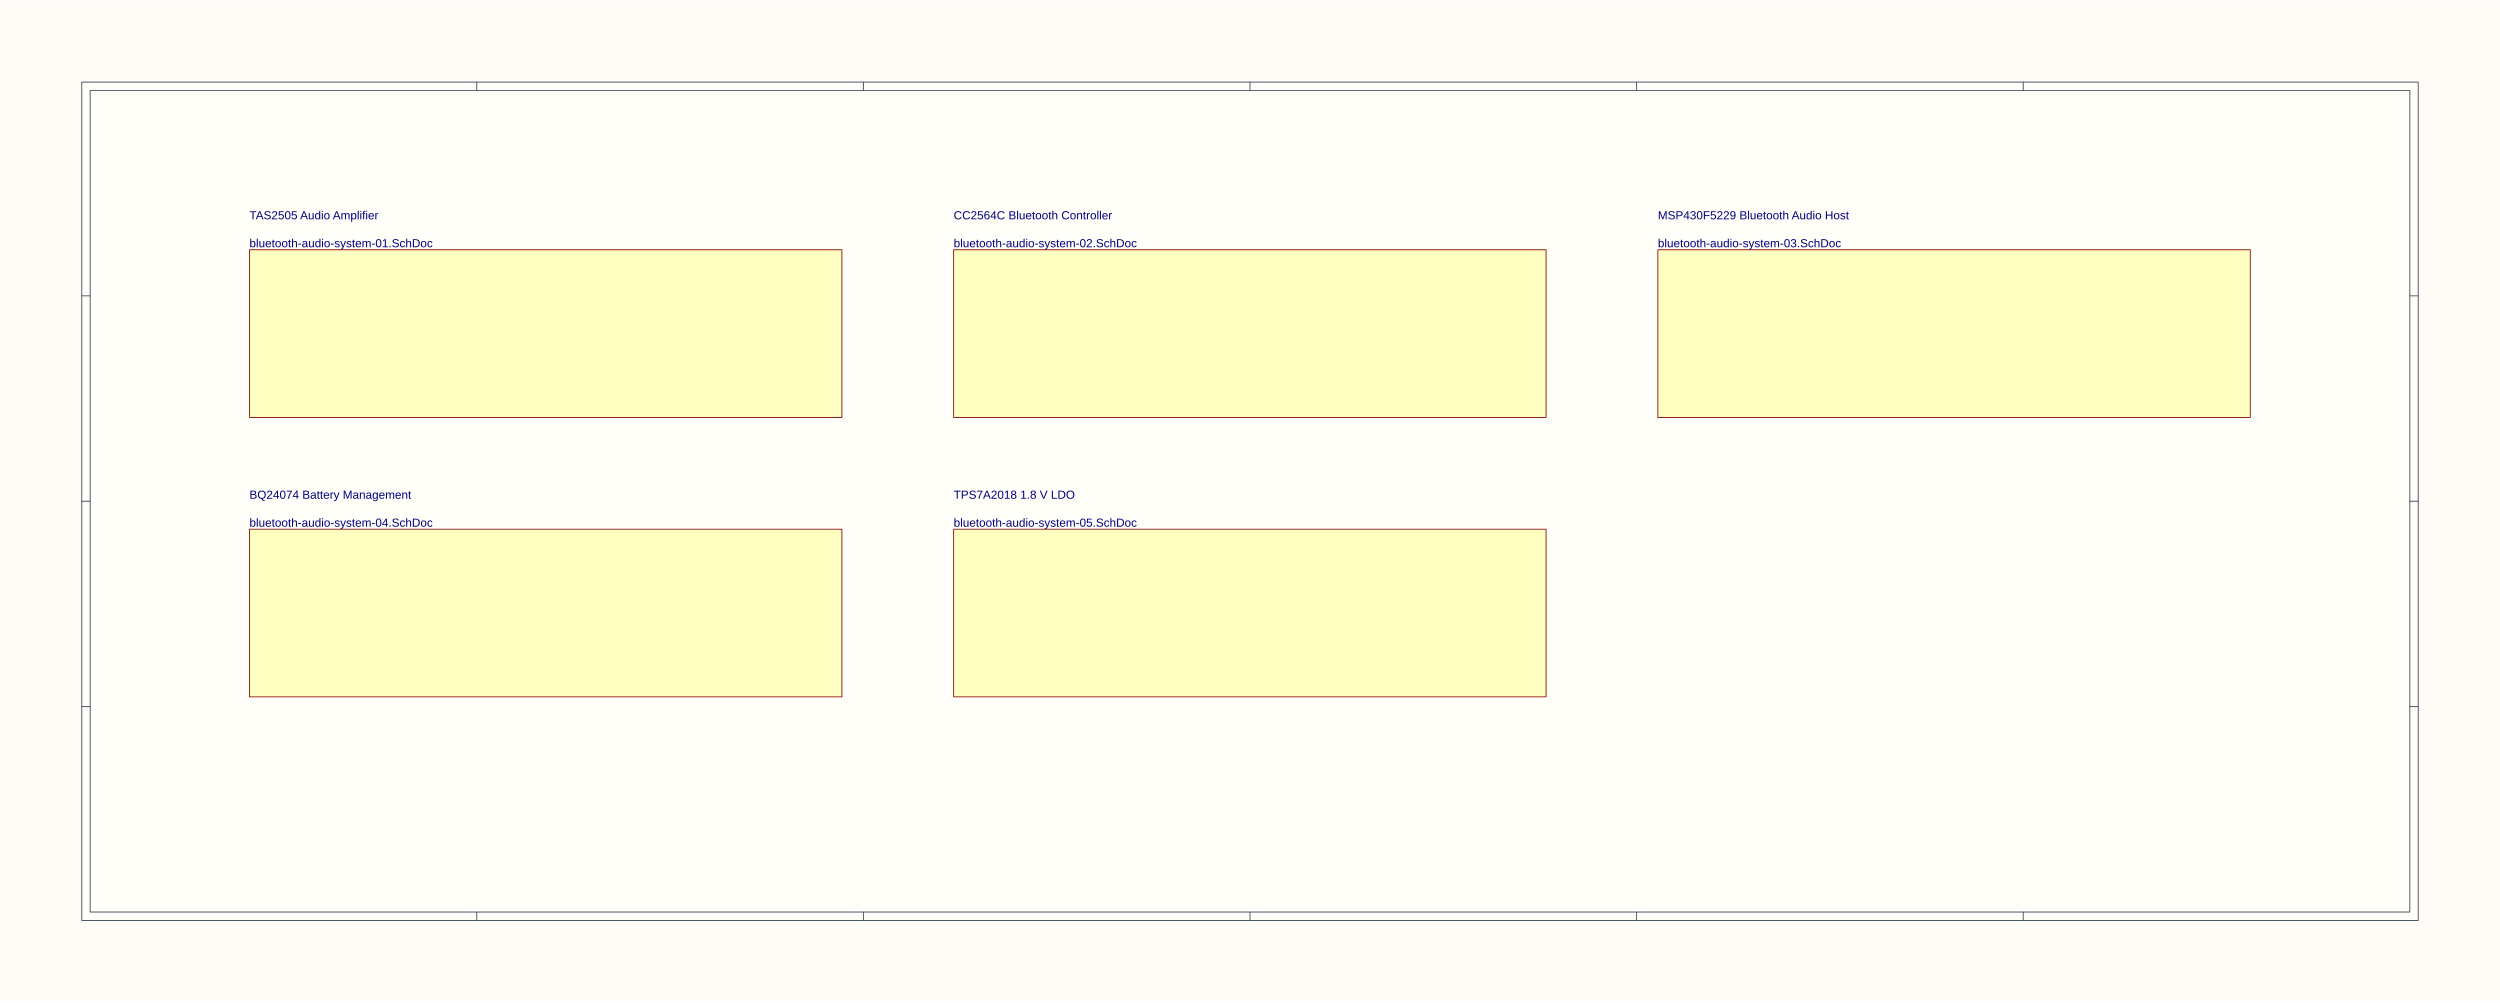
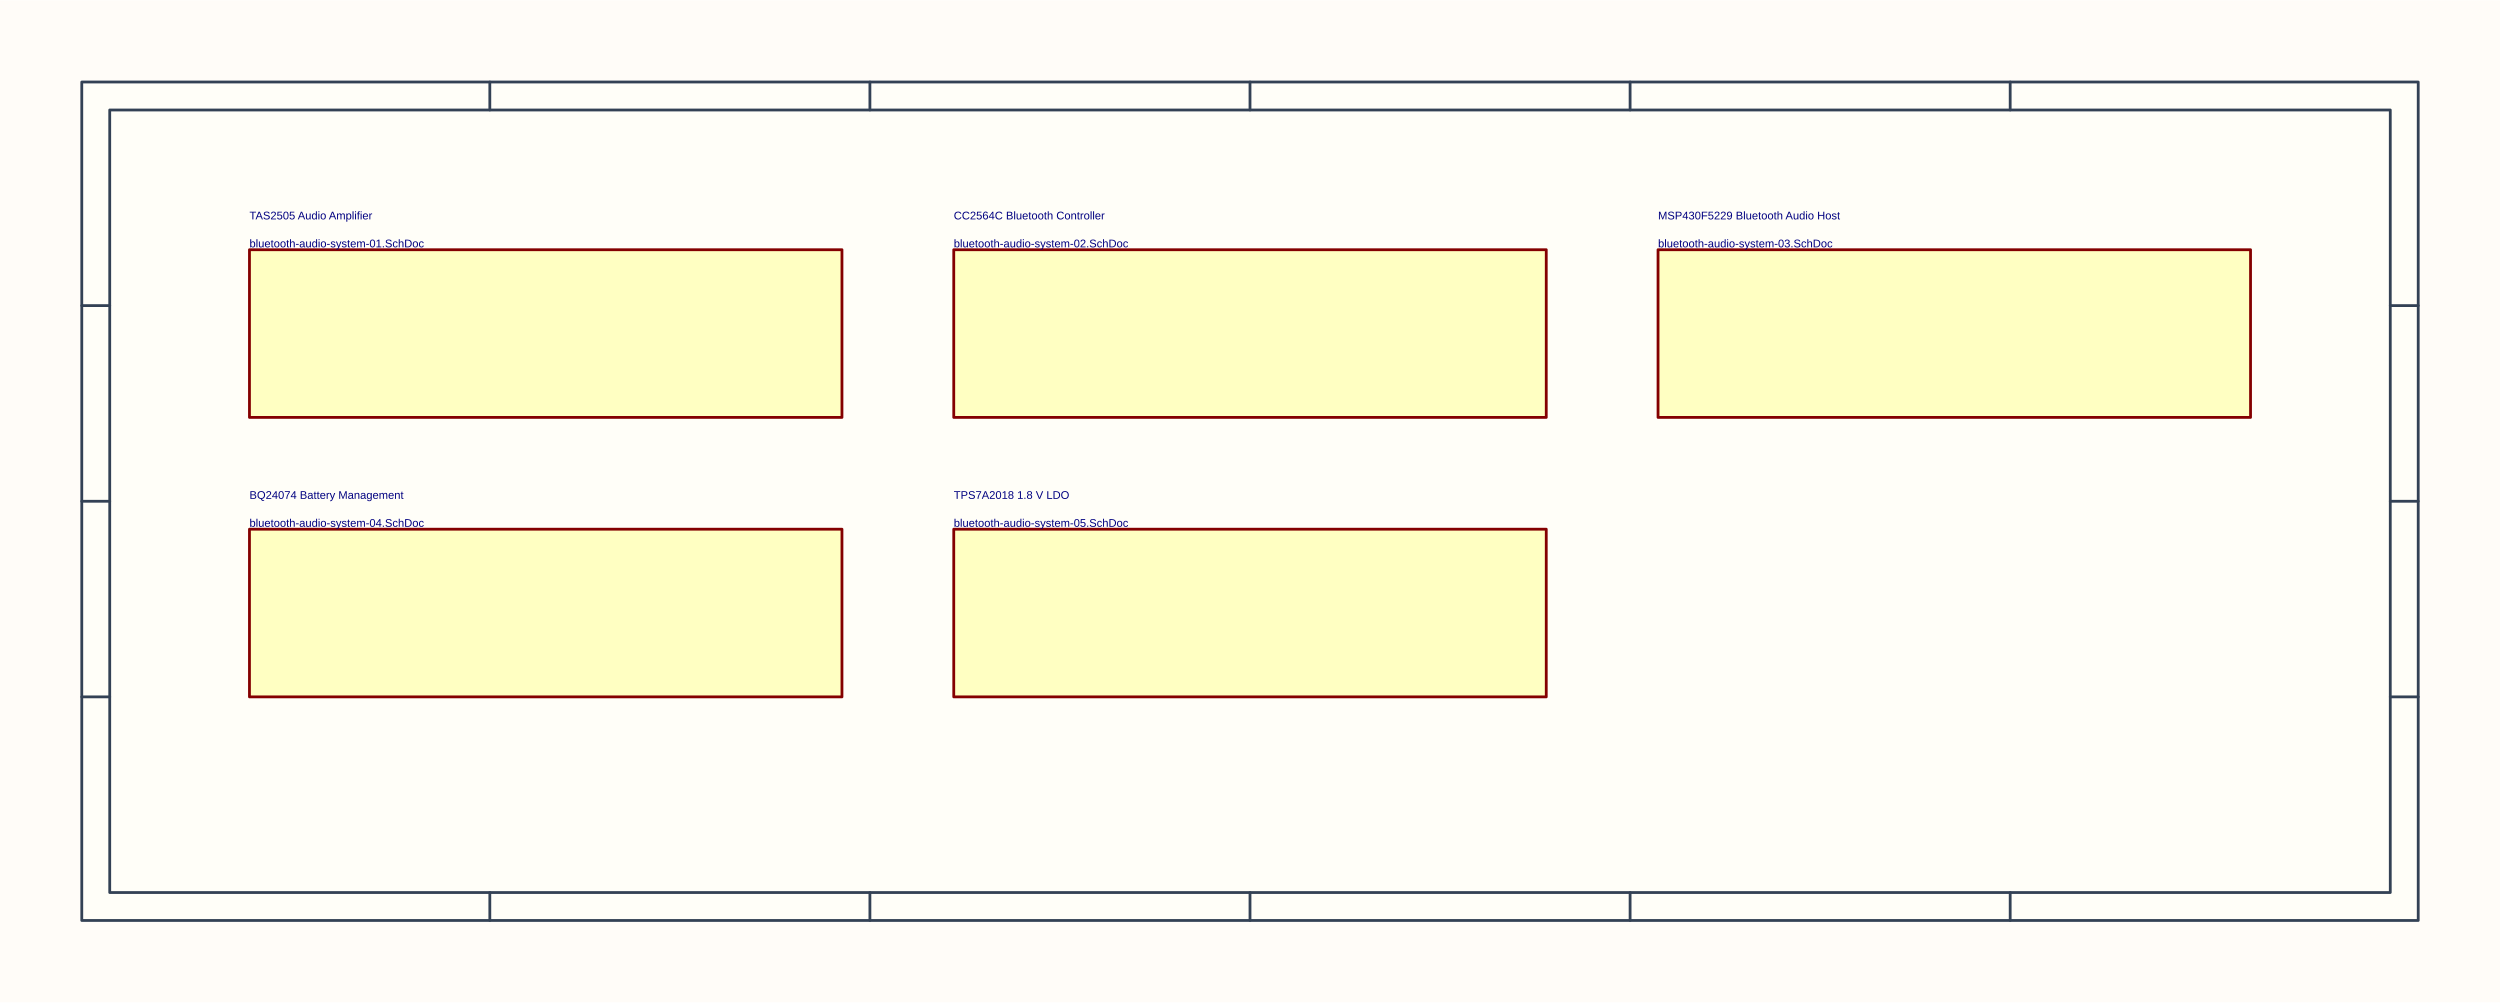
- <svg xmlns="http://www.w3.org/2000/svg" width="1000" height="401" viewBox="0 0 2982.09 1195.09" role="img" aria-label="Altium schematic sheet" class="altium-sheet" data-renderer="altiumts">
+ <svg xmlns="http://www.w3.org/2000/svg" width="1000" height="401" viewBox="0 0 894.52 358.52" role="img" aria-label="Altium schematic sheet" class="altium-sheet" data-renderer="altiumts">
  <rect width="100%" height="100%" fill="#fffcf8" />
  <g stroke-linecap="round" stroke-linejoin="round">
    <defs>
      <clipPath id="altium-sheet-paper">
-         <rect x="97.545" y="97.545" width="2787" height="1000" />
+         <rect x="29.26" y="29.26" width="836" height="300" />
      </clipPath>
    </defs>
    <g data-record="SheetBorder" fill="#fffef8" stroke="#334155" stroke-width="1">
-       <rect x="97.545" y="97.545" width="2787" height="1000" />
-       <rect x="107.545" y="107.545" width="2767" height="980" fill="none" />
-       <path d="M 568.712 97.545 V 107.545 M 568.712 1087.545 V 1097.545" />
-       <path d="M 1029.878 97.545 V 107.545 M 1029.878 1087.545 V 1097.545" />
-       <path d="M 1491.045 97.545 V 107.545 M 1491.045 1087.545 V 1097.545" />
-       <path d="M 1952.212 97.545 V 107.545 M 1952.212 1087.545 V 1097.545" />
-       <path d="M 2413.378 97.545 V 107.545 M 2413.378 1087.545 V 1097.545" />
-       <path d="M 97.545 352.545 H 107.545 M 2874.545 352.545 H 2884.545" />
-       <path d="M 97.545 597.545 H 107.545 M 2874.545 597.545 H 2884.545" />
-       <path d="M 97.545 842.545 H 107.545 M 2874.545 842.545 H 2884.545" />
+       <rect x="29.26" y="29.26" width="836" height="300" />
+       <rect x="39.26" y="39.26" width="816" height="280" fill="none" />
+       <path d="M 175.26 29.26 V 39.26 M 175.26 319.26 V 329.26" />
+       <path d="M 311.26 29.26 V 39.26 M 311.26 319.26 V 329.26" />
+       <path d="M 447.26 29.26 V 39.26 M 447.26 319.26 V 329.26" />
+       <path d="M 583.26 29.26 V 39.26 M 583.26 319.26 V 329.26" />
+       <path d="M 719.26 29.26 V 39.26 M 719.26 319.26 V 329.26" />
+       <path d="M 29.26 109.26 H 39.26 M 855.26 109.26 H 865.26" />
+       <path d="M 29.26 179.26 H 39.26 M 855.26 179.26 H 865.26" />
+       <path d="M 29.26 249.26 H 39.26 M 855.26 249.26 H 865.26" />
    </g>
    <g data-sheet-content="true" clip-path="url(#altium-sheet-paper)">
-       <rect data-record="15" x="297.545" y="297.545" width="706.667" height="200" fill="#ffffc2" stroke="#840000" stroke-width="1" />
-       <text data-record="32" x="0" y="0" fill="#000080" font-family="Arial" font-size="14" font-style="normal" font-weight="normal" text-decoration="none" text-anchor="start" dominant-baseline="text-after-edge" transform="translate(297.545 264.2117) rotate(0)">TAS2505 Audio Amplifier</text>
-       <text data-record="33" x="0" y="0" fill="#000080" font-family="Arial" font-size="14" font-style="normal" font-weight="normal" text-decoration="none" text-anchor="start" dominant-baseline="text-after-edge" transform="translate(297.545 297.545) rotate(0)">bluetooth-audio-system-01.SchDoc</text>
-       <rect data-record="15" x="1137.545" y="297.545" width="706.667" height="200" fill="#ffffc2" stroke="#840000" stroke-width="1" />
-       <text data-record="32" x="0" y="0" fill="#000080" font-family="Arial" font-size="14" font-style="normal" font-weight="normal" text-decoration="none" text-anchor="start" dominant-baseline="text-after-edge" transform="translate(1137.545 264.2117) rotate(0)">CC2564C Bluetooth Controller</text>
-       <text data-record="33" x="0" y="0" fill="#000080" font-family="Arial" font-size="14" font-style="normal" font-weight="normal" text-decoration="none" text-anchor="start" dominant-baseline="text-after-edge" transform="translate(1137.545 297.545) rotate(0)">bluetooth-audio-system-02.SchDoc</text>
-       <rect data-record="15" x="1977.545" y="297.545" width="706.667" height="200" fill="#ffffc2" stroke="#840000" stroke-width="1" />
-       <text data-record="32" x="0" y="0" fill="#000080" font-family="Arial" font-size="14" font-style="normal" font-weight="normal" text-decoration="none" text-anchor="start" dominant-baseline="text-after-edge" transform="translate(1977.545 264.2117) rotate(0)">MSP430F5229 Bluetooth Audio Host</text>
-       <text data-record="33" x="0" y="0" fill="#000080" font-family="Arial" font-size="14" font-style="normal" font-weight="normal" text-decoration="none" text-anchor="start" dominant-baseline="text-after-edge" transform="translate(1977.545 297.545) rotate(0)">bluetooth-audio-system-03.SchDoc</text>
-       <rect data-record="15" x="297.545" y="630.878" width="706.667" height="200" fill="#ffffc2" stroke="#840000" stroke-width="1" />
-       <text data-record="32" x="0" y="0" fill="#000080" font-family="Arial" font-size="14" font-style="normal" font-weight="normal" text-decoration="none" text-anchor="start" dominant-baseline="text-after-edge" transform="translate(297.545 597.545) rotate(0)">BQ24074 Battery Management</text>
-       <text data-record="33" x="0" y="0" fill="#000080" font-family="Arial" font-size="14" font-style="normal" font-weight="normal" text-decoration="none" text-anchor="start" dominant-baseline="text-after-edge" transform="translate(297.545 630.8783) rotate(0)">bluetooth-audio-system-04.SchDoc</text>
-       <rect data-record="15" x="1137.545" y="630.878" width="706.667" height="200" fill="#ffffc2" stroke="#840000" stroke-width="1" />
-       <text data-record="32" x="0" y="0" fill="#000080" font-family="Arial" font-size="14" font-style="normal" font-weight="normal" text-decoration="none" text-anchor="start" dominant-baseline="text-after-edge" transform="translate(1137.545 597.545) rotate(0)">TPS7A2018 1.8 V LDO</text>
-       <text data-record="33" x="0" y="0" fill="#000080" font-family="Arial" font-size="14" font-style="normal" font-weight="normal" text-decoration="none" text-anchor="start" dominant-baseline="text-after-edge" transform="translate(1137.545 630.8783) rotate(0)">bluetooth-audio-system-05.SchDoc</text>
+       <rect data-record="15" x="89.26" y="89.26" width="212" height="60" fill="#ffffc2" stroke="#840000" stroke-width="1" />
+       <text data-record="32" x="0" y="0" fill="#000080" font-family="Arial" font-size="4" font-style="normal" font-weight="normal" text-decoration="none" text-anchor="start" dominant-baseline="text-after-edge" transform="translate(89.26 79.26) rotate(0)">TAS2505 Audio Amplifier</text>
+       <text data-record="33" x="0" y="0" fill="#000080" font-family="Arial" font-size="4" font-style="normal" font-weight="normal" text-decoration="none" text-anchor="start" dominant-baseline="text-after-edge" transform="translate(89.26 89.26) rotate(0)">bluetooth-audio-system-01.SchDoc</text>
+       <rect data-record="15" x="341.26" y="89.26" width="212" height="60" fill="#ffffc2" stroke="#840000" stroke-width="1" />
+       <text data-record="32" x="0" y="0" fill="#000080" font-family="Arial" font-size="4" font-style="normal" font-weight="normal" text-decoration="none" text-anchor="start" dominant-baseline="text-after-edge" transform="translate(341.26 79.26) rotate(0)">CC2564C Bluetooth Controller</text>
+       <text data-record="33" x="0" y="0" fill="#000080" font-family="Arial" font-size="4" font-style="normal" font-weight="normal" text-decoration="none" text-anchor="start" dominant-baseline="text-after-edge" transform="translate(341.26 89.26) rotate(0)">bluetooth-audio-system-02.SchDoc</text>
+       <rect data-record="15" x="593.26" y="89.26" width="212" height="60" fill="#ffffc2" stroke="#840000" stroke-width="1" />
+       <text data-record="32" x="0" y="0" fill="#000080" font-family="Arial" font-size="4" font-style="normal" font-weight="normal" text-decoration="none" text-anchor="start" dominant-baseline="text-after-edge" transform="translate(593.26 79.26) rotate(0)">MSP430F5229 Bluetooth Audio Host</text>
+       <text data-record="33" x="0" y="0" fill="#000080" font-family="Arial" font-size="4" font-style="normal" font-weight="normal" text-decoration="none" text-anchor="start" dominant-baseline="text-after-edge" transform="translate(593.26 89.26) rotate(0)">bluetooth-audio-system-03.SchDoc</text>
+       <rect data-record="15" x="89.26" y="189.26" width="212" height="60" fill="#ffffc2" stroke="#840000" stroke-width="1" />
+       <text data-record="32" x="0" y="0" fill="#000080" font-family="Arial" font-size="4" font-style="normal" font-weight="normal" text-decoration="none" text-anchor="start" dominant-baseline="text-after-edge" transform="translate(89.26 179.26) rotate(0)">BQ24074 Battery Management</text>
+       <text data-record="33" x="0" y="0" fill="#000080" font-family="Arial" font-size="4" font-style="normal" font-weight="normal" text-decoration="none" text-anchor="start" dominant-baseline="text-after-edge" transform="translate(89.26 189.26) rotate(0)">bluetooth-audio-system-04.SchDoc</text>
+       <rect data-record="15" x="341.26" y="189.26" width="212" height="60" fill="#ffffc2" stroke="#840000" stroke-width="1" />
+       <text data-record="32" x="0" y="0" fill="#000080" font-family="Arial" font-size="4" font-style="normal" font-weight="normal" text-decoration="none" text-anchor="start" dominant-baseline="text-after-edge" transform="translate(341.26 179.26) rotate(0)">TPS7A2018 1.8 V LDO</text>
+       <text data-record="33" x="0" y="0" fill="#000080" font-family="Arial" font-size="4" font-style="normal" font-weight="normal" text-decoration="none" text-anchor="start" dominant-baseline="text-after-edge" transform="translate(341.26 189.26) rotate(0)">bluetooth-audio-system-05.SchDoc</text>
    </g>
  </g>
</svg>
